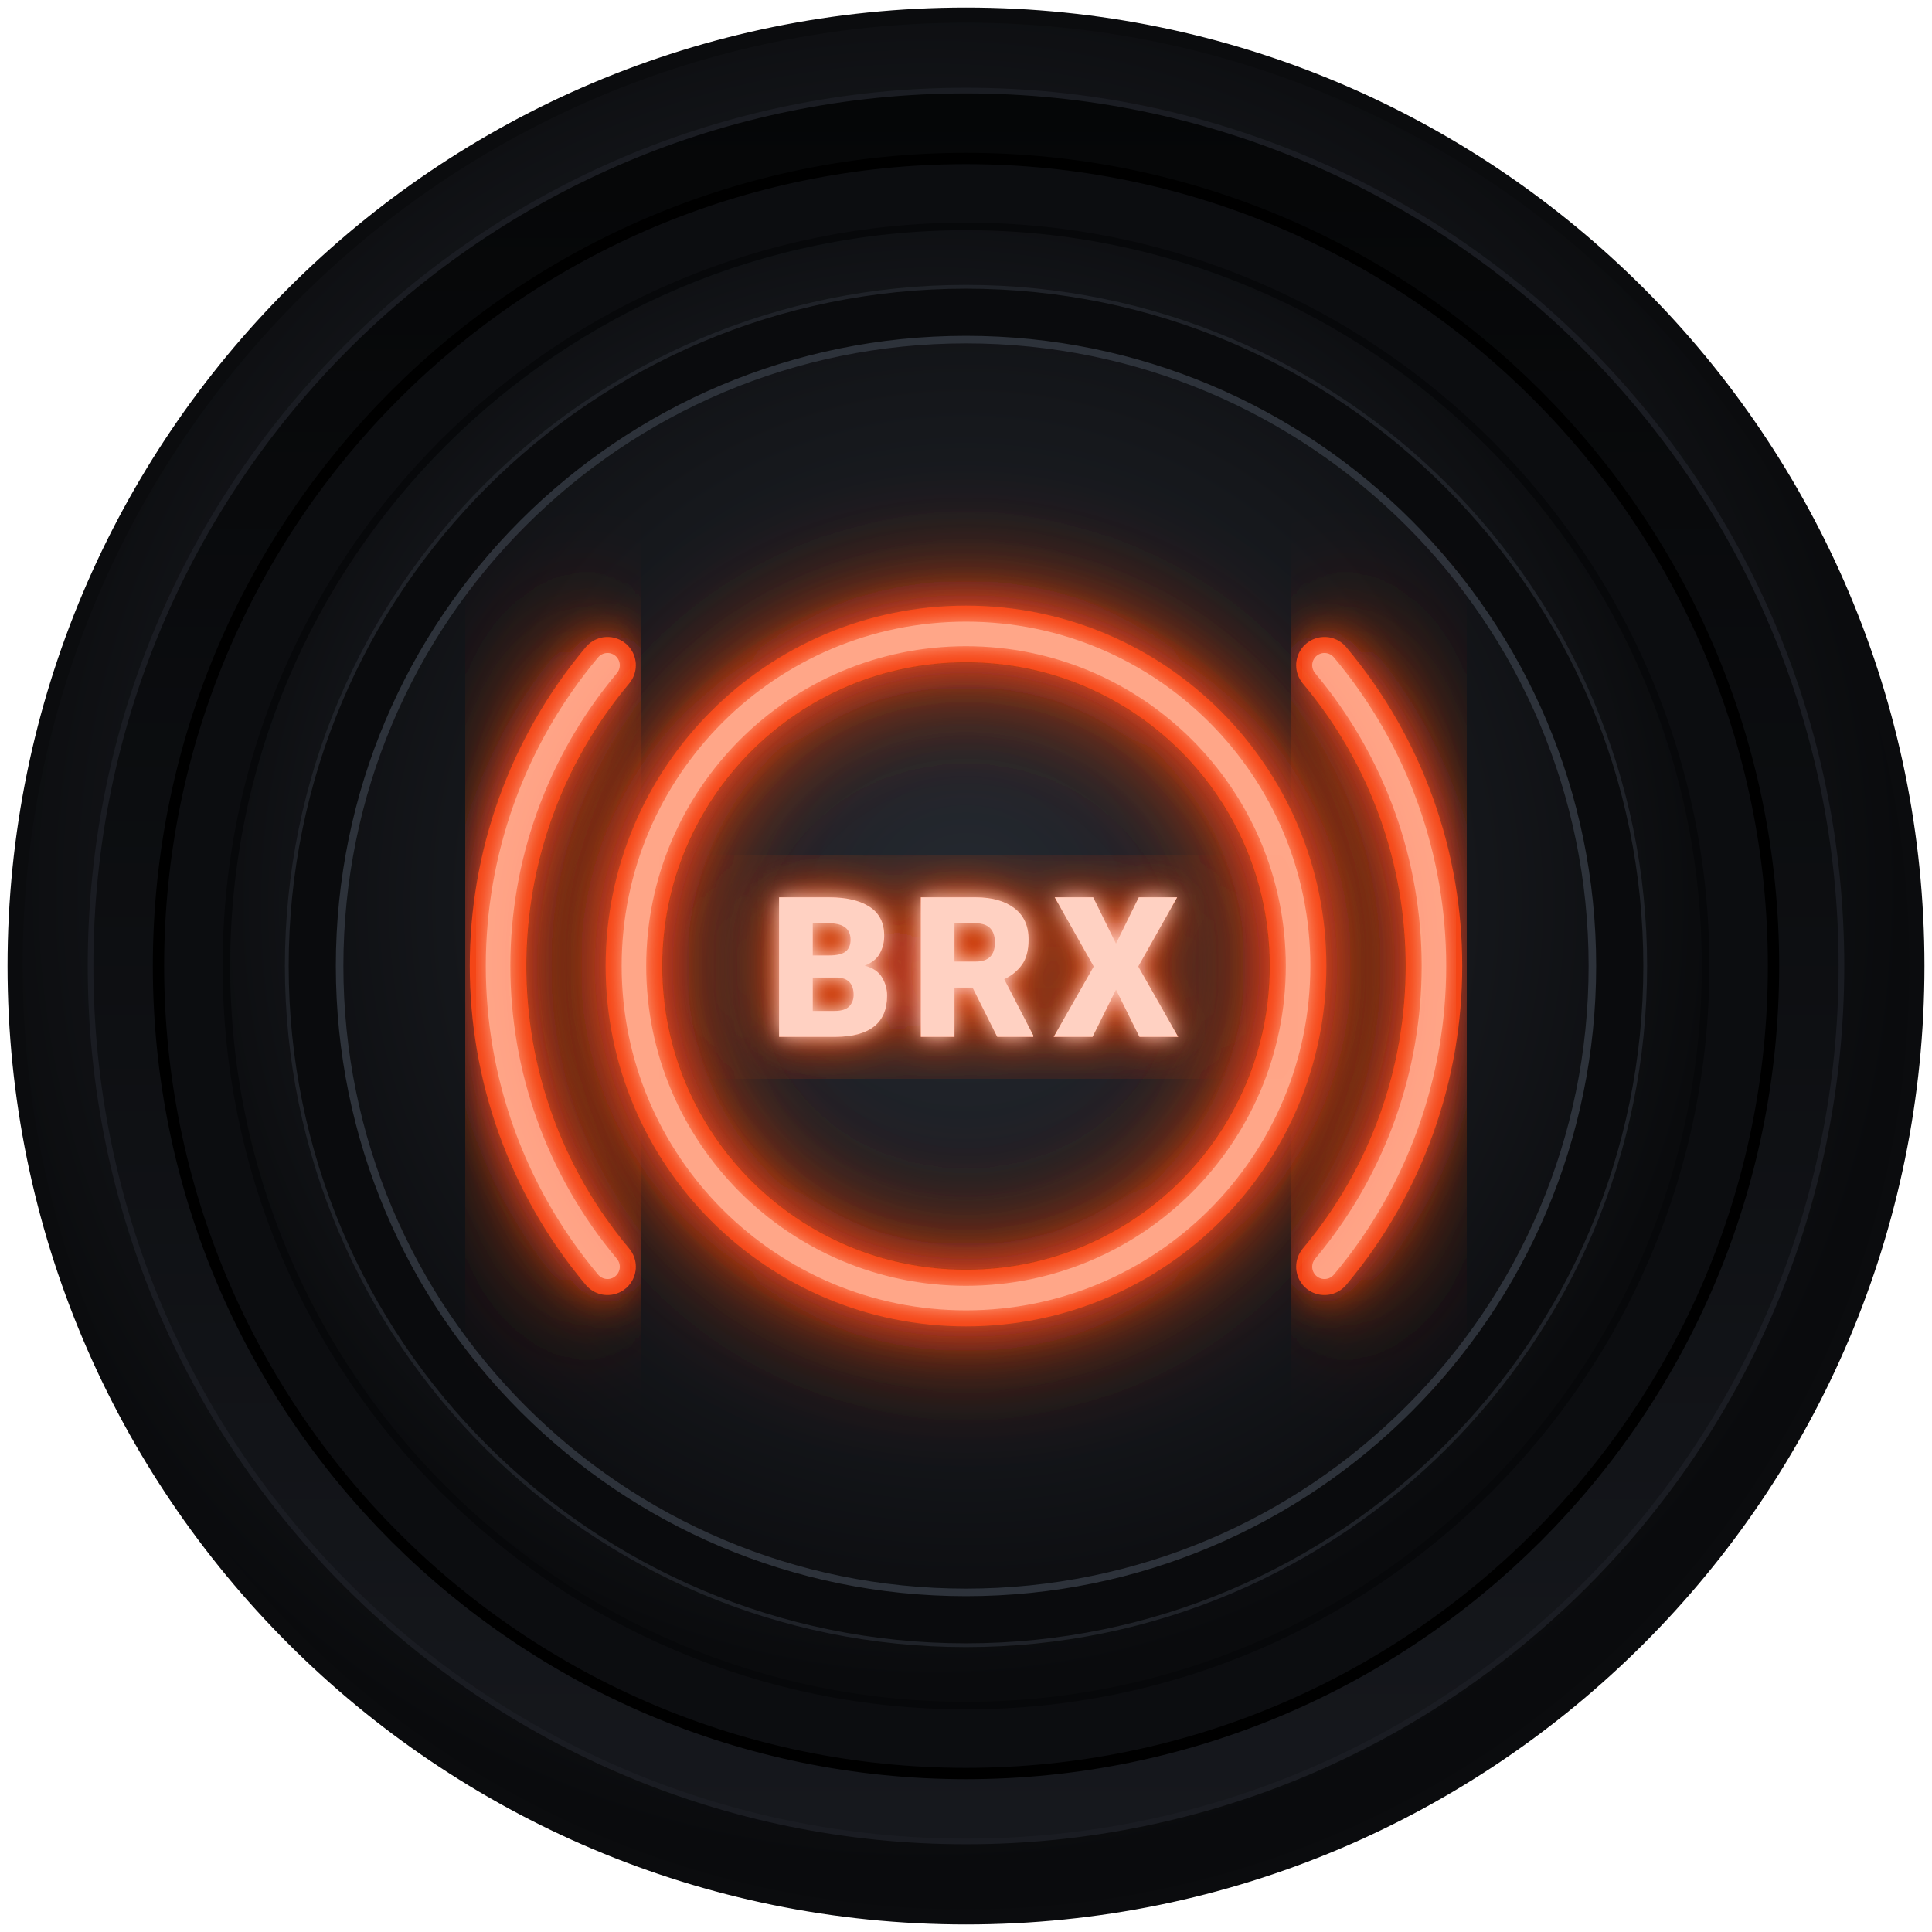
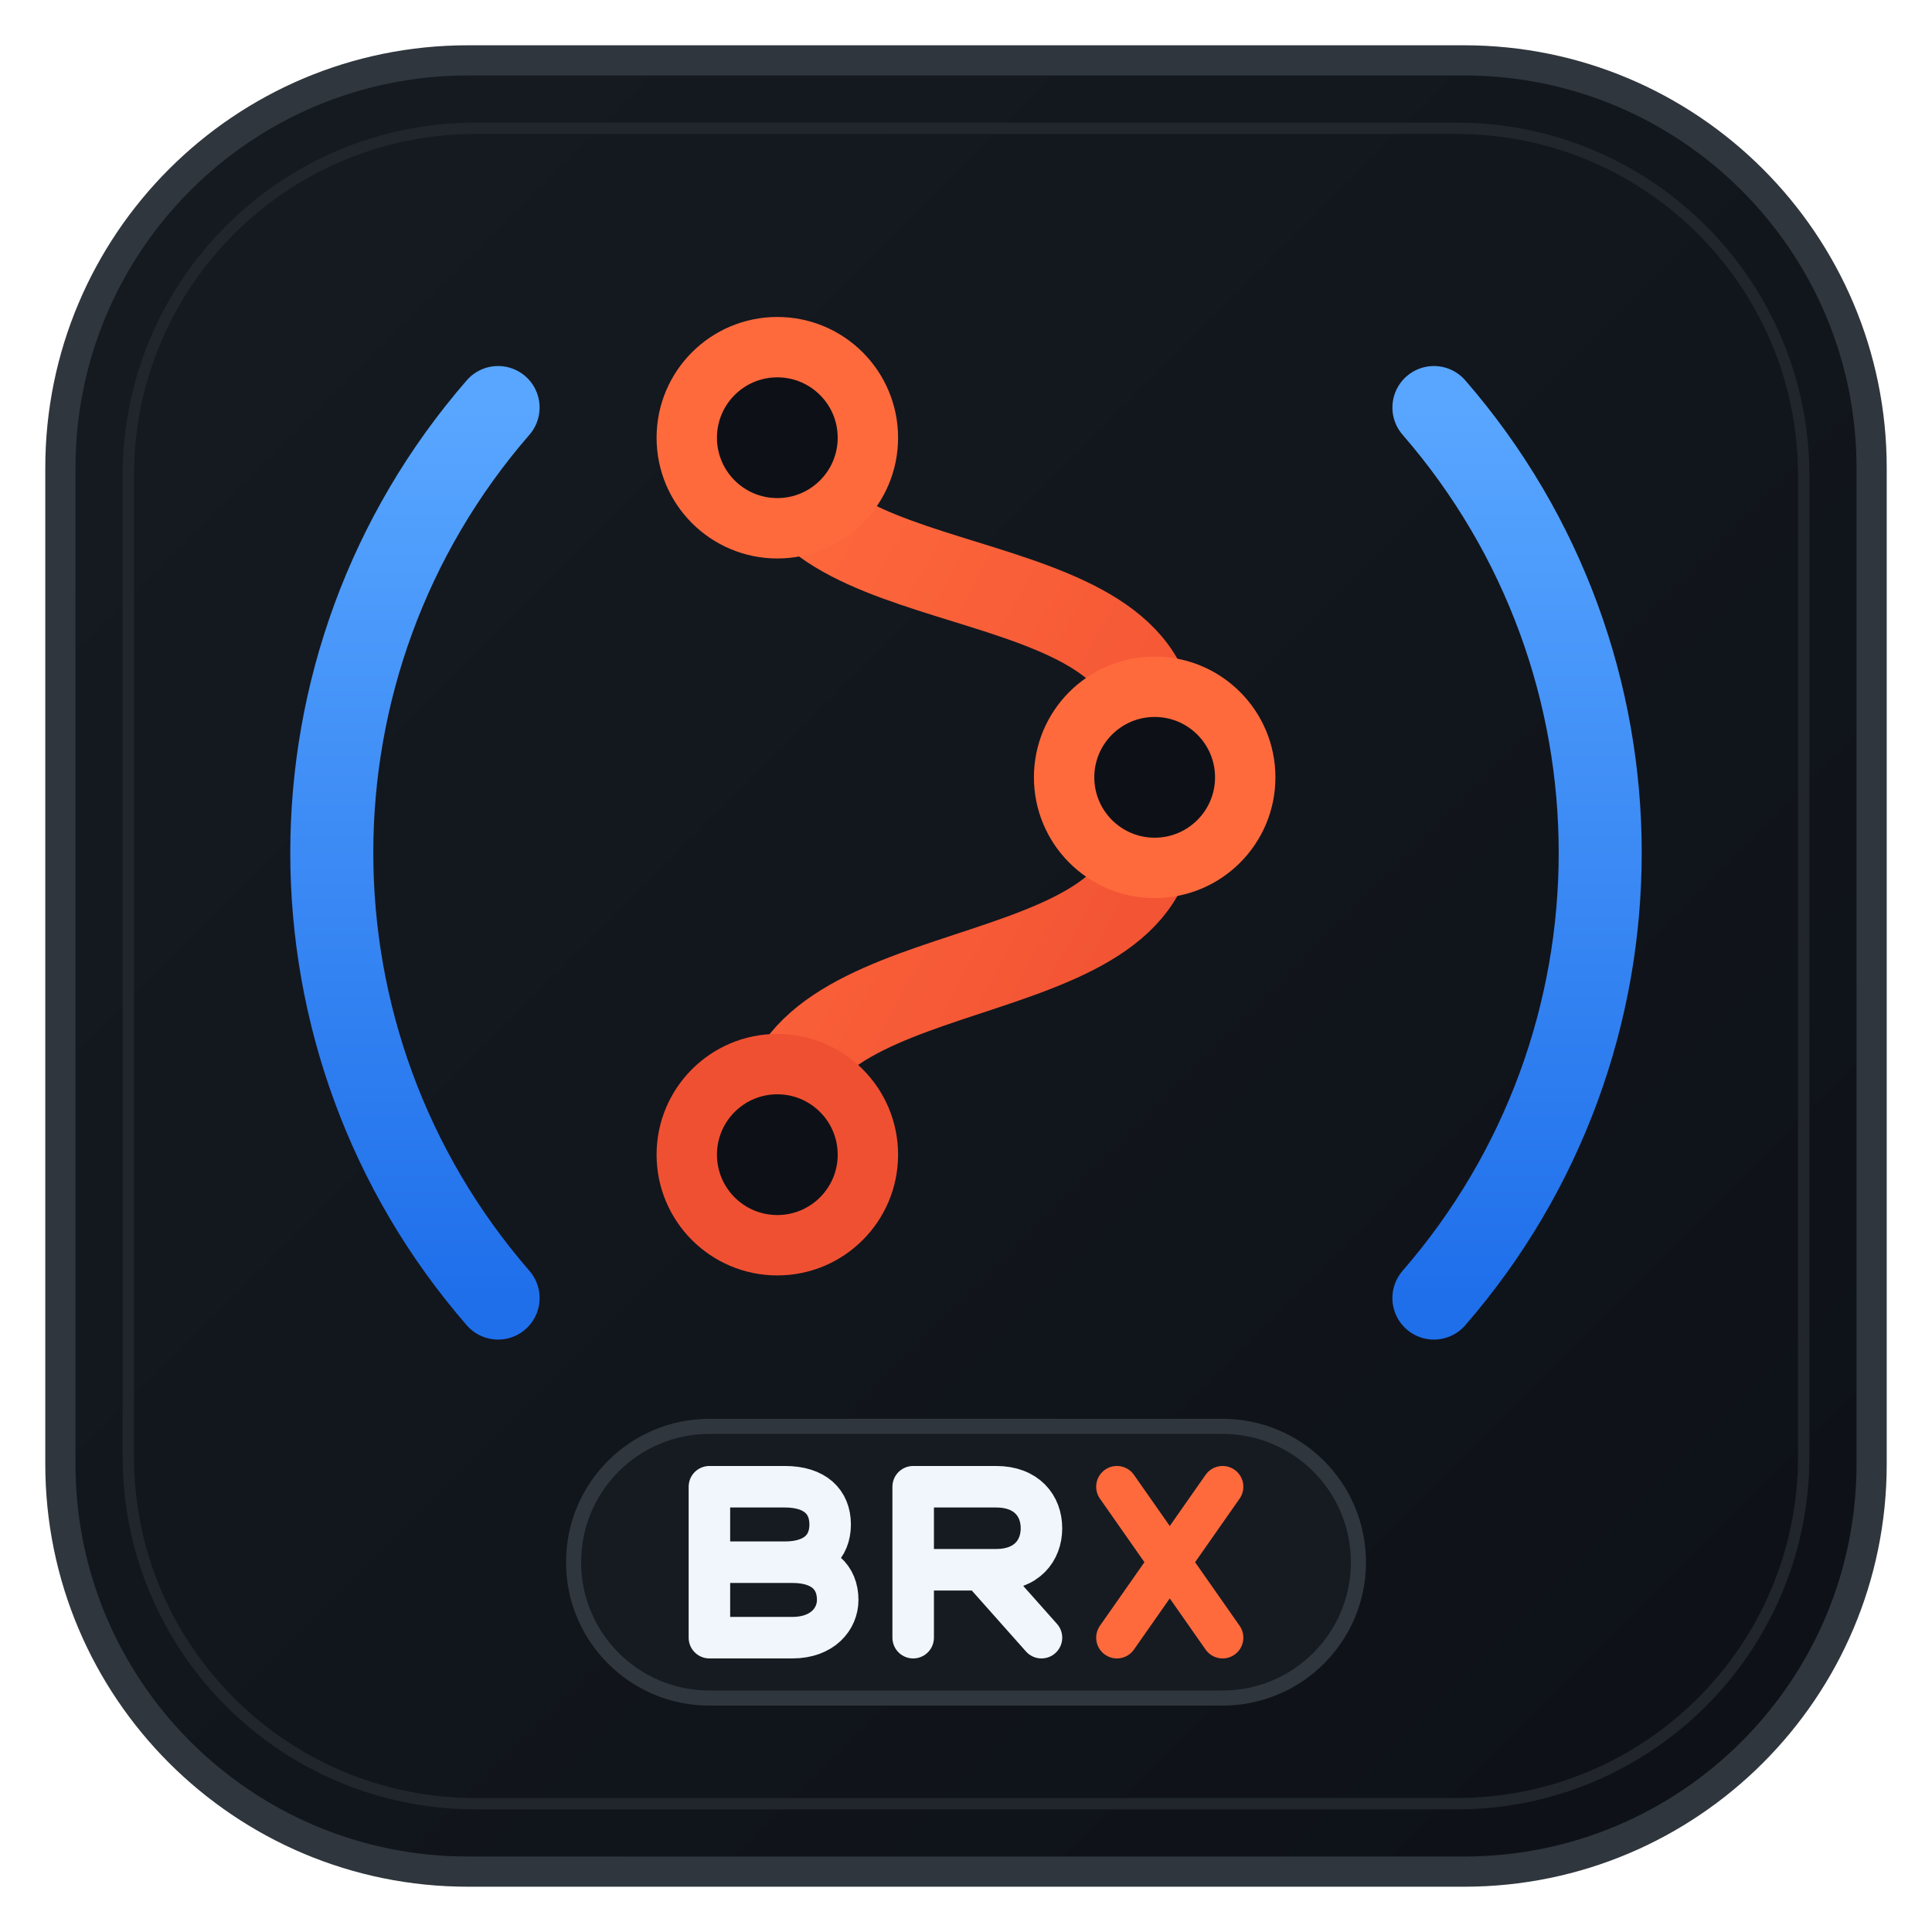
<svg xmlns="http://www.w3.org/2000/svg" viewBox="0 0 512 512" width="100%" height="100%">
  <defs>
-     <radialGradient id="btnRimShade" cx="48%" cy="46%" r="52%">
-       <stop offset="0%" stop-color="#2d3138" />
-       <stop offset="65%" stop-color="#181a1f" />
-       <stop offset="100%" stop-color="#0a0b0d" />
-     </radialGradient>
-     <linearGradient id="grooveDark" x1="0%" y1="0%" x2="0%" y2="100%">
-       <stop offset="0%" stop-color="#050607" />
-       <stop offset="100%" stop-color="#16181d" />
+     <linearGradient id="bgSlate" x1="0%" y1="0%" x2="100%" y2="100%">
+       <stop offset="0%" stop-color="#161b22" />
+       <stop offset="100%" stop-color="#0d1117" />
    </linearGradient>
-     <radialGradient id="capFace" cx="50%" cy="45%" r="55%">
-       <stop offset="0%" stop-color="#252930" />
-       <stop offset="72%" stop-color="#15171b" />
-       <stop offset="100%" stop-color="#0d0e11" />
-     </radialGradient>
-     <filter id="neonGlow" x="-30%" y="-30%" width="160%" height="160%">
-       <feGaussianBlur stdDeviation="6" result="blur1" />
-       <feGaussianBlur stdDeviation="14" result="blur2" />
-       <feMerge>
-         <feMergeNode in="blur2" />
-         <feMergeNode in="blur1" />
-         <feMergeNode in="SourceGraphic" />
-       </feMerge>
-     </filter>
-     <filter id="coreGlow" x="-20%" y="-20%" width="140%" height="140%">
-       <feGaussianBlur stdDeviation="2.5" result="blur" />
-       <feMerge>
-         <feMergeNode in="blur" />
-         <feMergeNode in="SourceGraphic" />
-       </feMerge>
-     </filter>
+     <linearGradient id="gitOrange" x1="0%" y1="0%" x2="100%" y2="100%">
+       <stop offset="0%" stop-color="#ff6a3d" />
+       <stop offset="100%" stop-color="#f05032" />
+     </linearGradient>
+     <linearGradient id="guardCyan" x1="0%" y1="0%" x2="0%" y2="100%">
+       <stop offset="0%" stop-color="#58a6ff" />
+       <stop offset="100%" stop-color="#1f6feb" />
+     </linearGradient>
  </defs>
-   <style>
-     .led-glow {
-       stroke: #ff4714;
-       fill: none;
-       stroke-linecap: round;
-       filter: url(#neonGlow);
-       opacity: 0.95;
-     }
-     .led-core {
-       stroke: #ffa688;
-       fill: none;
-       stroke-linecap: round;
-       filter: url(#coreGlow);
-     }
-     .txt-glow {
-       font-family: ui-monospace, SFMono-Regular, "SF Pro Display", -apple-system, BlinkMacSystemFont, "Segoe UI", Roboto, "Helvetica Neue", Arial, sans-serif;
-       font-weight: 900;
-       font-size: 52px;
-       letter-spacing: 4px;
-       text-anchor: middle;
-       dominant-baseline: central;
-       fill: #ff440a;
-       filter: url(#neonGlow);
-     }
-     .txt-core {
-       font-family: ui-monospace, SFMono-Regular, "SF Pro Display", -apple-system, BlinkMacSystemFont, "Segoe UI", Roboto, "Helvetica Neue", Arial, sans-serif;
-       font-weight: 900;
-       font-size: 52px;
-       letter-spacing: 4px;
-       text-anchor: middle;
-       dominant-baseline: central;
-       fill: #ffd1c2;
-       filter: url(#coreGlow);
-     }
-   </style>
-   <g id="circularBase">
-     <circle cx="256" cy="256" r="252" fill="url(#btnRimShade)" stroke="#0b0c0e" stroke-width="4" />
-     <circle cx="256" cy="256" r="232" fill="url(#grooveDark)" stroke="#1a1c22" stroke-width="1.5" />
-     <circle cx="256" cy="256" r="214" fill="#0c0d10" stroke="#000000" stroke-width="3" />
-     <circle cx="256" cy="256" r="196" fill="url(#btnRimShade)" stroke="#07080a" stroke-width="2" />
-     <circle cx="256" cy="256" r="180" fill="#0a0b0d" stroke="#1f2228" stroke-width="1" />
-     <circle cx="256" cy="256" r="166" fill="url(#capFace)" stroke="#2d323a" stroke-width="2" />
+   <rect x="16" y="16" width="480" height="480" rx="108" fill="url(#bgSlate)" stroke="#30363d" stroke-width="8" />
+   <rect x="34" y="34" width="444" height="444" rx="92" fill="none" stroke="#21262d" stroke-width="3" />
+   <g fill="none" stroke="url(#guardCyan)" stroke-width="22" stroke-linecap="round" stroke-linejoin="round">
+     <path d="M 132 108 A 180 180 0 0 0 132 344" />
+     <path d="M 380 108 A 180 180 0 0 1 380 344" />
  </g>
-   <circle cx="256" cy="256" r="88" stroke="#ff3800" stroke-width="28" fill="none" opacity="0.12" filter="url(#neonGlow)" />
-   <g>
-     <path d="M 161 176.3 A 124 124 0 0 0 161 335.7" class="led-glow" stroke-width="15" />
-     <path d="M 351 176.3 A 124 124 0 0 1 351 335.7" class="led-glow" stroke-width="15" />
-     <path d="M 161 176.3 A 124 124 0 0 0 161 335.7" class="led-core" stroke-width="6.5" />
-     <path d="M 351 176.3 A 124 124 0 0 1 351 335.7" class="led-core" stroke-width="6.5" />
+   <g fill="none" stroke-linecap="round" stroke-linejoin="round">
+     <line x1="206" y1="108" x2="206" y2="344" stroke="url(#gitOrange)" stroke-width="22" />
+     <path d="M 206 300 C 206 250, 306 266, 306 218 L 306 194 C 306 146, 206 162, 206 116" stroke="url(#gitOrange)" stroke-width="22" />
+     <circle cx="206" cy="306" r="24" fill="#0d1117" stroke="#f05032" stroke-width="16" />
+     <circle cx="306" cy="206" r="24" fill="#0d1117" stroke="#ff6a3d" stroke-width="16" />
+     <circle cx="206" cy="116" r="24" fill="#0d1117" stroke="#ff6a3d" stroke-width="16" />
  </g>
-   <circle cx="256" cy="256" r="88" class="led-glow" stroke-width="15" />
-   <circle cx="256" cy="256" r="88" class="led-core" stroke-width="6.5" />
-   <text x="258" y="257" class="txt-glow">BRX</text>
-   <text x="258" y="257" class="txt-core">BRX</text>
+   <rect x="152" y="378" width="208" height="72" rx="36" fill="#161b22" stroke="#30363d" stroke-width="4" />
+   <g fill="none" stroke="#f0f6fc" stroke-width="11" stroke-linecap="round" stroke-linejoin="round">
+     <path d="M 188 394 L 188 434 L 210 434 C 218 434, 222 429, 222 424 C 222 418, 218 414, 210 414 L 188 414 M 188 394 L 208 394 C 216 394, 220 398, 220 404 C 220 410, 216 414, 208 414" />
+     <path d="M 242 434 L 242 394 L 264 394 C 272 394, 276 399, 276 405 C 276 411, 272 416, 264 416 L 242 416 M 260 416 L 276 434" />
+     <path d="M 296 394 L 324 434 M 324 394 L 296 434" stroke="#ff6a3d" />
+   </g>
</svg>
